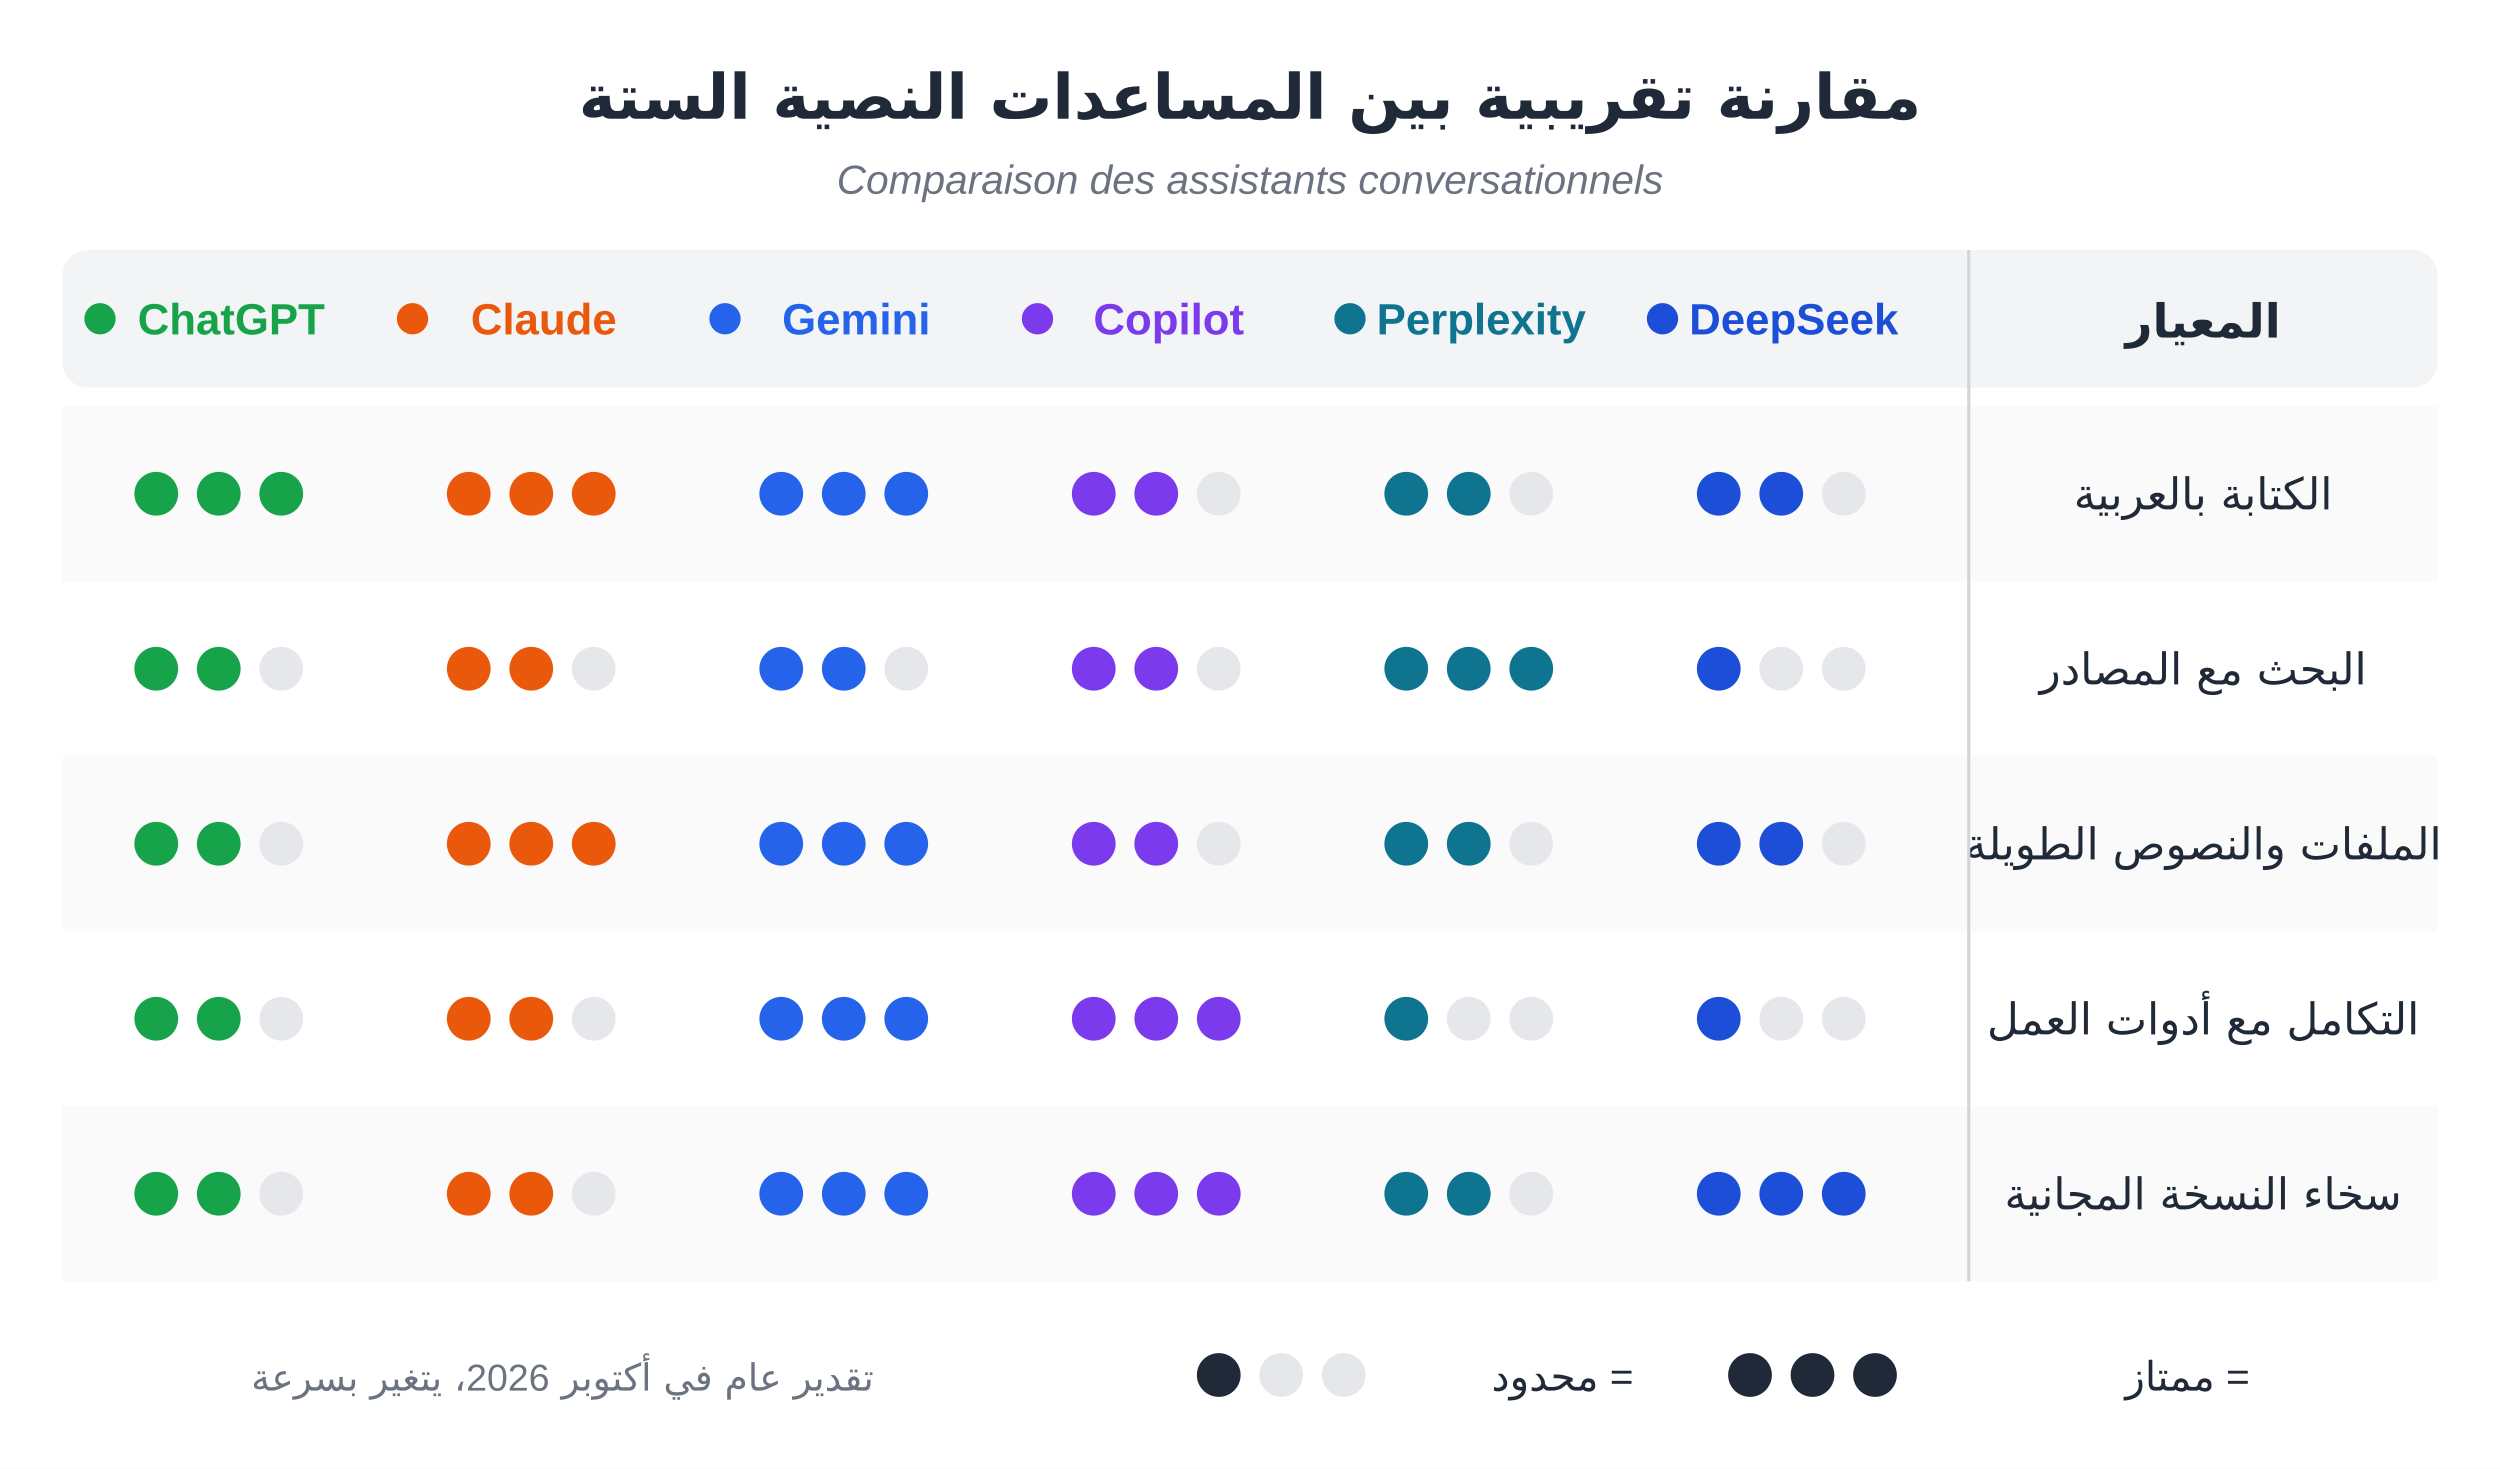
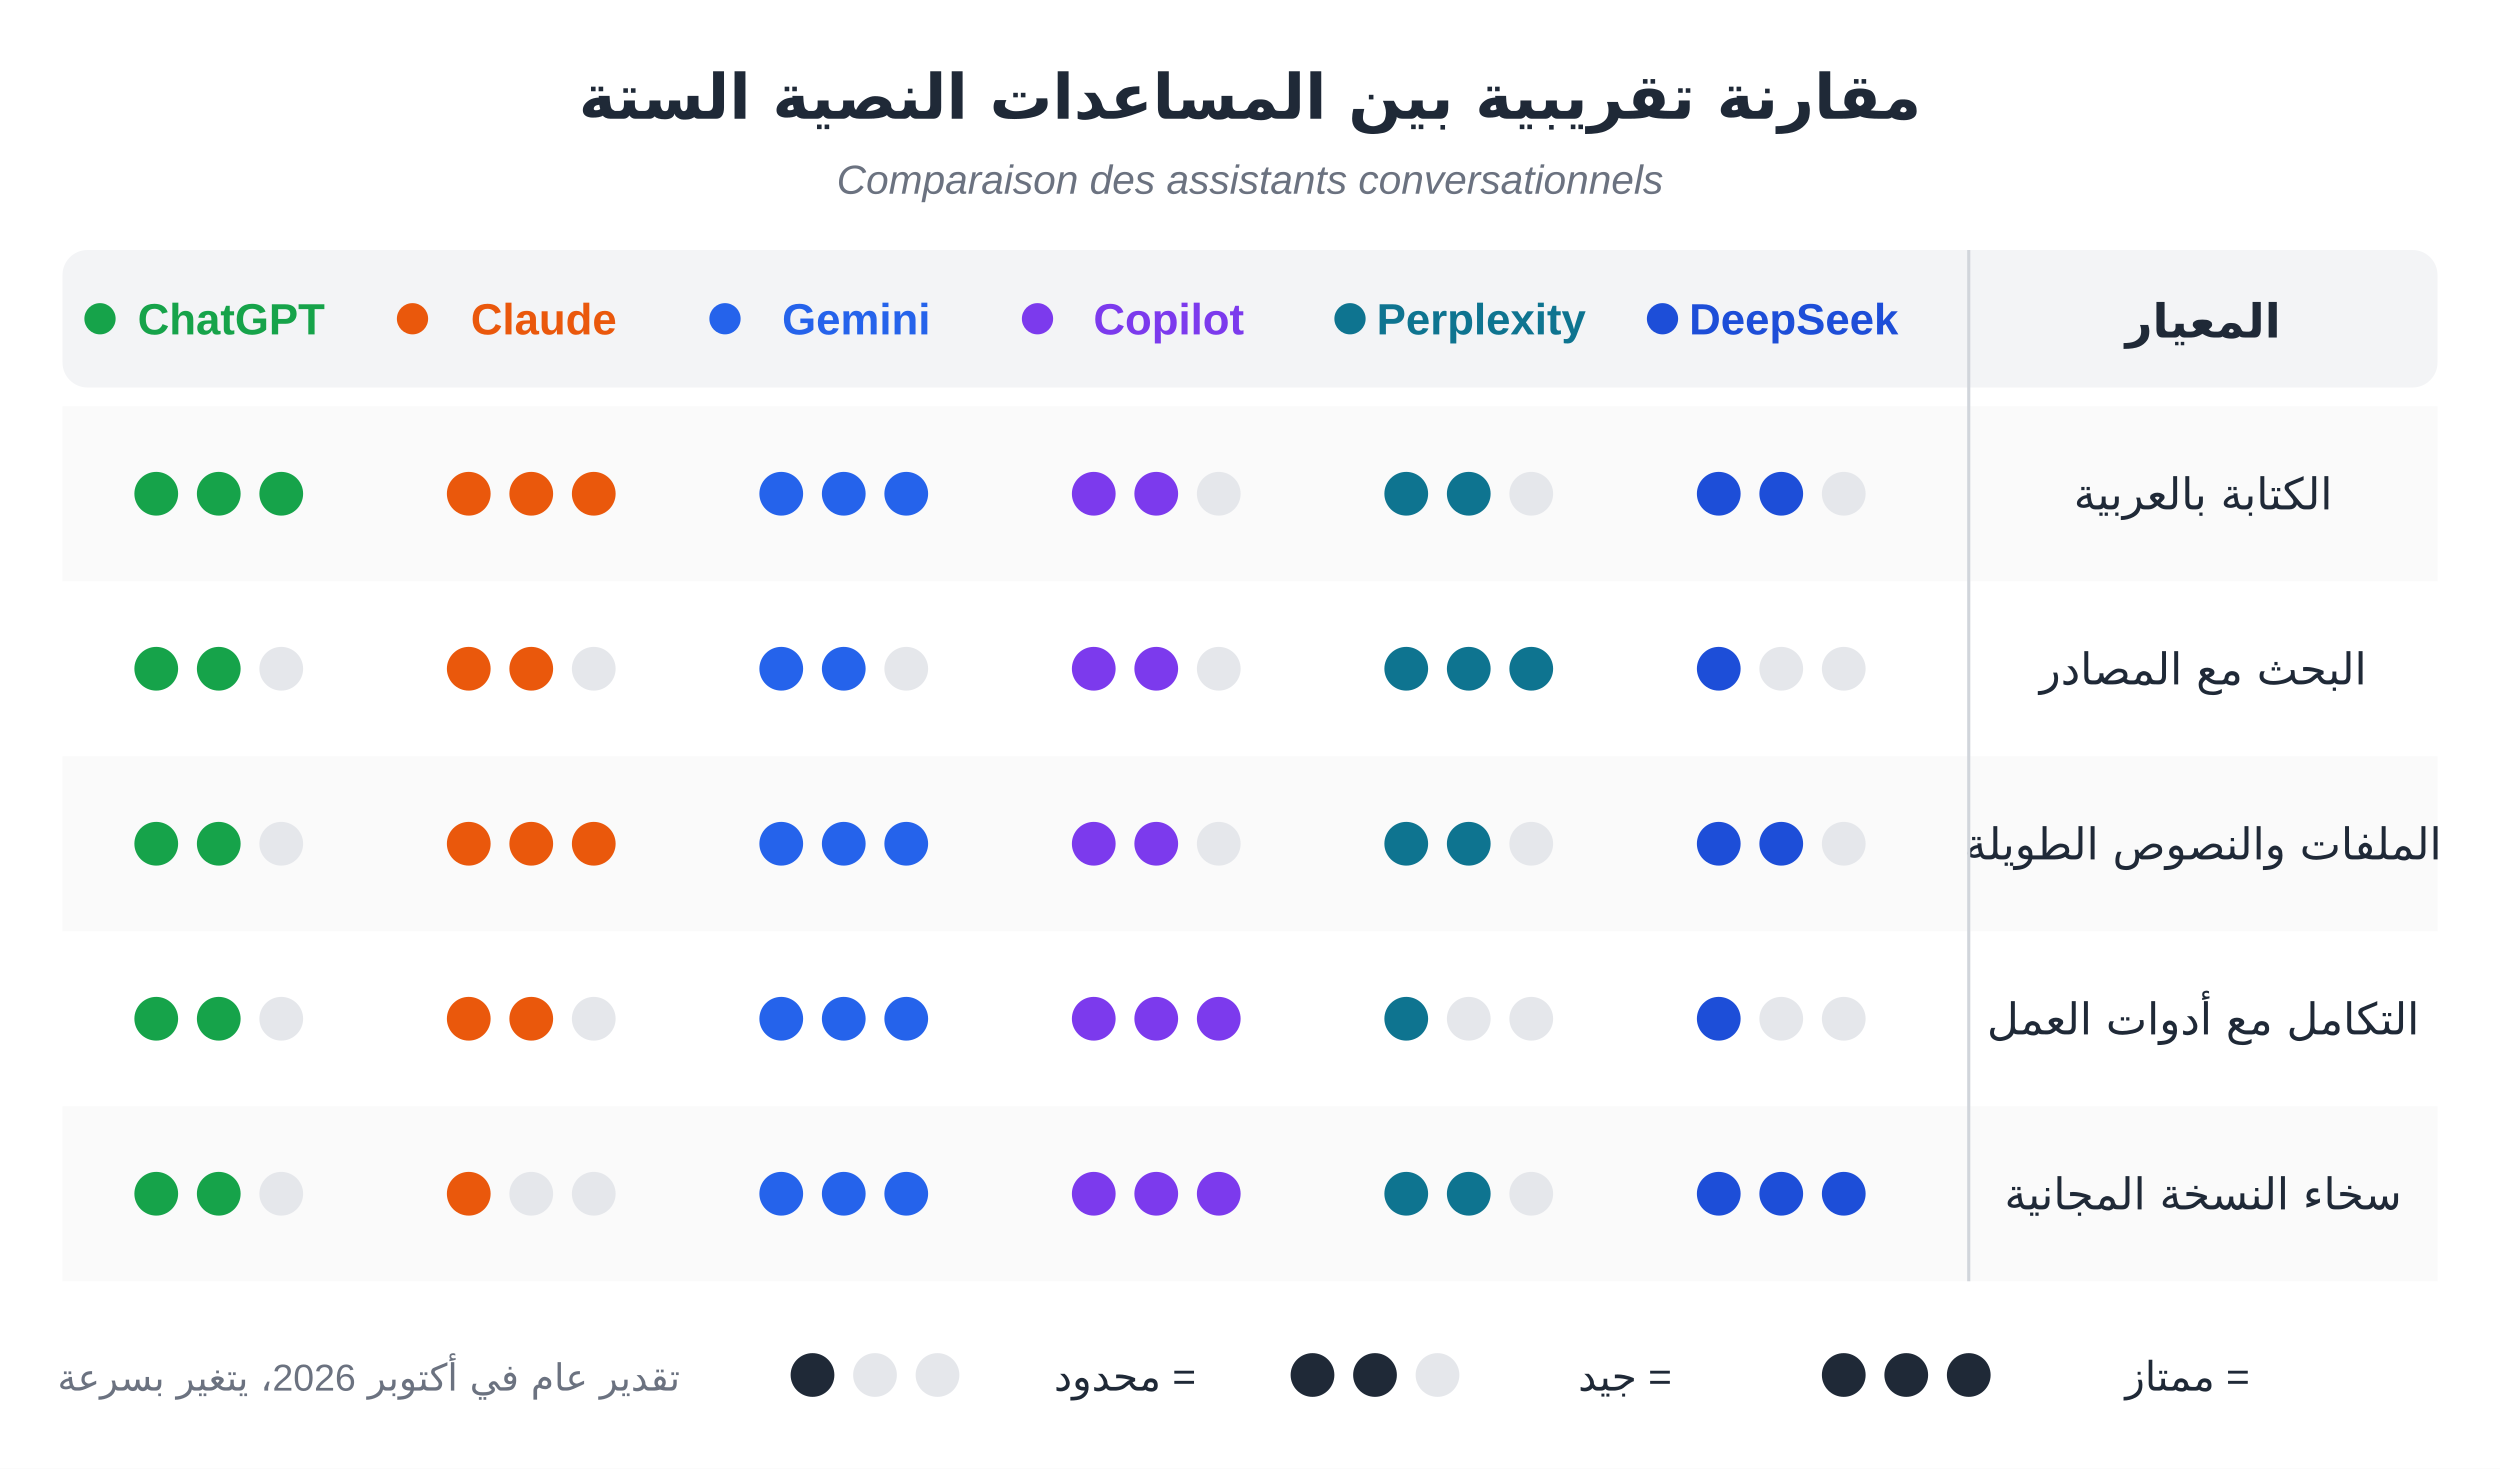
<svg xmlns="http://www.w3.org/2000/svg" viewBox="0 0 800 470" width="800" height="470" font-family="Tahoma, Arial, sans-serif">
  <rect width="100%" height="100%" fill="#ffffff" />
  <text x="400" y="38" font-size="20" fill="#1f2937" font-weight="bold" direction="rtl" text-anchor="middle">مقارنة تقريبية بين المساعدات النصية الستة</text>
  <text x="400" y="62" font-size="13" fill="#6b7280" font-weight="normal" text-anchor="middle" font-style="italic">Comparaison des assistants conversationnels</text>
  <rect x="20" y="80" width="760" height="44" rx="8" fill="#f3f4f6" />
  <text x="705" y="108" font-size="15" fill="#1f2937" font-weight="bold" direction="rtl" text-anchor="middle">المعيار</text>
  <circle cx="32" cy="102" r="5" fill="#16a34a" />
  <text x="74" y="107" font-size="14" fill="#16a34a" font-weight="bold" text-anchor="middle">ChatGPT</text>
  <circle cx="132" cy="102" r="5" fill="#ea580c" />
  <text x="174" y="107" font-size="14" fill="#ea580c" font-weight="bold" text-anchor="middle">Claude</text>
  <circle cx="232" cy="102" r="5" fill="#2563eb" />
  <text x="274" y="107" font-size="14" fill="#2563eb" font-weight="bold" text-anchor="middle">Gemini</text>
  <circle cx="332" cy="102" r="5" fill="#7c3aed" />
  <text x="374" y="107" font-size="14" fill="#7c3aed" font-weight="bold" text-anchor="middle">Copilot</text>
  <circle cx="432" cy="102" r="5" fill="#0e7490" />
  <text x="474" y="107" font-size="14" fill="#0e7490" font-weight="bold" text-anchor="middle">Perplexity</text>
  <circle cx="532" cy="102" r="5" fill="#1d4ed8" />
  <text x="574" y="107" font-size="14" fill="#1d4ed8" font-weight="bold" text-anchor="middle">DeepSeek</text>
  <rect x="20" y="130" width="760" height="56" fill="#fafafa" />
  <text x="705" y="163" font-size="14" fill="#1f2937" font-weight="normal" direction="rtl" text-anchor="middle">الكتابة بالعربية</text>
  <circle cx="50" cy="158" r="7" fill="#16a34a" />
  <circle cx="70" cy="158" r="7" fill="#16a34a" />
  <circle cx="90" cy="158" r="7" fill="#16a34a" />
  <circle cx="150" cy="158" r="7" fill="#ea580c" />
  <circle cx="170" cy="158" r="7" fill="#ea580c" />
  <circle cx="190" cy="158" r="7" fill="#ea580c" />
  <circle cx="250" cy="158" r="7" fill="#2563eb" />
  <circle cx="270" cy="158" r="7" fill="#2563eb" />
  <circle cx="290" cy="158" r="7" fill="#2563eb" />
  <circle cx="350" cy="158" r="7" fill="#7c3aed" />
  <circle cx="370" cy="158" r="7" fill="#7c3aed" />
  <circle cx="390" cy="158" r="7" fill="#e5e7eb" />
  <circle cx="450" cy="158" r="7" fill="#0e7490" />
  <circle cx="470" cy="158" r="7" fill="#0e7490" />
  <circle cx="490" cy="158" r="7" fill="#e5e7eb" />
  <circle cx="550" cy="158" r="7" fill="#1d4ed8" />
  <circle cx="570" cy="158" r="7" fill="#1d4ed8" />
  <circle cx="590" cy="158" r="7" fill="#e5e7eb" />
  <text x="705" y="219" font-size="14" fill="#1f2937" font-weight="normal" direction="rtl" text-anchor="middle">البحث مع المصادر</text>
  <circle cx="50" cy="214" r="7" fill="#16a34a" />
  <circle cx="70" cy="214" r="7" fill="#16a34a" />
  <circle cx="90" cy="214" r="7" fill="#e5e7eb" />
  <circle cx="150" cy="214" r="7" fill="#ea580c" />
  <circle cx="170" cy="214" r="7" fill="#ea580c" />
  <circle cx="190" cy="214" r="7" fill="#e5e7eb" />
  <circle cx="250" cy="214" r="7" fill="#2563eb" />
  <circle cx="270" cy="214" r="7" fill="#2563eb" />
  <circle cx="290" cy="214" r="7" fill="#e5e7eb" />
  <circle cx="350" cy="214" r="7" fill="#7c3aed" />
  <circle cx="370" cy="214" r="7" fill="#7c3aed" />
  <circle cx="390" cy="214" r="7" fill="#e5e7eb" />
  <circle cx="450" cy="214" r="7" fill="#0e7490" />
  <circle cx="470" cy="214" r="7" fill="#0e7490" />
  <circle cx="490" cy="214" r="7" fill="#0e7490" />
  <circle cx="550" cy="214" r="7" fill="#1d4ed8" />
  <circle cx="570" cy="214" r="7" fill="#e5e7eb" />
  <circle cx="590" cy="214" r="7" fill="#e5e7eb" />
  <rect x="20" y="242" width="760" height="56" fill="#fafafa" />
  <text x="705" y="275" font-size="14" fill="#1f2937" font-weight="normal" direction="rtl" text-anchor="middle">الملفات والنصوص الطويلة</text>
  <circle cx="50" cy="270" r="7" fill="#16a34a" />
  <circle cx="70" cy="270" r="7" fill="#16a34a" />
  <circle cx="90" cy="270" r="7" fill="#e5e7eb" />
  <circle cx="150" cy="270" r="7" fill="#ea580c" />
  <circle cx="170" cy="270" r="7" fill="#ea580c" />
  <circle cx="190" cy="270" r="7" fill="#ea580c" />
  <circle cx="250" cy="270" r="7" fill="#2563eb" />
  <circle cx="270" cy="270" r="7" fill="#2563eb" />
  <circle cx="290" cy="270" r="7" fill="#2563eb" />
  <circle cx="350" cy="270" r="7" fill="#7c3aed" />
  <circle cx="370" cy="270" r="7" fill="#7c3aed" />
  <circle cx="390" cy="270" r="7" fill="#e5e7eb" />
  <circle cx="450" cy="270" r="7" fill="#0e7490" />
  <circle cx="470" cy="270" r="7" fill="#0e7490" />
  <circle cx="490" cy="270" r="7" fill="#e5e7eb" />
  <circle cx="550" cy="270" r="7" fill="#1d4ed8" />
  <circle cx="570" cy="270" r="7" fill="#1d4ed8" />
  <circle cx="590" cy="270" r="7" fill="#e5e7eb" />
  <text x="705" y="331" font-size="14" fill="#1f2937" font-weight="normal" direction="rtl" text-anchor="middle">التكامل مع أدوات العمل</text>
  <circle cx="50" cy="326" r="7" fill="#16a34a" />
  <circle cx="70" cy="326" r="7" fill="#16a34a" />
  <circle cx="90" cy="326" r="7" fill="#e5e7eb" />
  <circle cx="150" cy="326" r="7" fill="#ea580c" />
  <circle cx="170" cy="326" r="7" fill="#ea580c" />
  <circle cx="190" cy="326" r="7" fill="#e5e7eb" />
  <circle cx="250" cy="326" r="7" fill="#2563eb" />
  <circle cx="270" cy="326" r="7" fill="#2563eb" />
  <circle cx="290" cy="326" r="7" fill="#2563eb" />
  <circle cx="350" cy="326" r="7" fill="#7c3aed" />
  <circle cx="370" cy="326" r="7" fill="#7c3aed" />
  <circle cx="390" cy="326" r="7" fill="#7c3aed" />
  <circle cx="450" cy="326" r="7" fill="#0e7490" />
  <circle cx="470" cy="326" r="7" fill="#e5e7eb" />
  <circle cx="490" cy="326" r="7" fill="#e5e7eb" />
  <circle cx="550" cy="326" r="7" fill="#1d4ed8" />
  <circle cx="570" cy="326" r="7" fill="#e5e7eb" />
  <circle cx="590" cy="326" r="7" fill="#e5e7eb" />
  <rect x="20" y="354" width="760" height="56" fill="#fafafa" />
  <text x="705" y="387" font-size="14" fill="#1f2937" font-weight="normal" direction="rtl" text-anchor="middle">سخاء النسخة المجانية</text>
  <circle cx="50" cy="382" r="7" fill="#16a34a" />
  <circle cx="70" cy="382" r="7" fill="#16a34a" />
  <circle cx="90" cy="382" r="7" fill="#e5e7eb" />
  <circle cx="150" cy="382" r="7" fill="#ea580c" />
-   <circle cx="170" cy="382" r="7" fill="#ea580c" />
+   <circle cx="170" cy="382" r="7" fill="#e5e7eb" />
  <circle cx="190" cy="382" r="7" fill="#e5e7eb" />
  <circle cx="250" cy="382" r="7" fill="#2563eb" />
  <circle cx="270" cy="382" r="7" fill="#2563eb" />
  <circle cx="290" cy="382" r="7" fill="#2563eb" />
  <circle cx="350" cy="382" r="7" fill="#7c3aed" />
  <circle cx="370" cy="382" r="7" fill="#7c3aed" />
  <circle cx="390" cy="382" r="7" fill="#7c3aed" />
  <circle cx="450" cy="382" r="7" fill="#0e7490" />
  <circle cx="470" cy="382" r="7" fill="#0e7490" />
  <circle cx="490" cy="382" r="7" fill="#e5e7eb" />
  <circle cx="550" cy="382" r="7" fill="#1d4ed8" />
  <circle cx="570" cy="382" r="7" fill="#1d4ed8" />
  <circle cx="590" cy="382" r="7" fill="#1d4ed8" />
  <line x1="630" y1="80" x2="630" y2="410" stroke="#d1d5db" stroke-width="1" />
-   <circle cx="560" cy="440" r="7" fill="#1f2937" />
-   <circle cx="580" cy="440" r="7" fill="#1f2937" />
-   <circle cx="600" cy="440" r="7" fill="#1f2937" />
+   <circle cx="590" cy="440" r="7" fill="#1f2937" />
+   <circle cx="610" cy="440" r="7" fill="#1f2937" />
+   <circle cx="630" cy="440" r="7" fill="#1f2937" />
  <text x="700" y="445" font-size="13" fill="#1f2937" font-weight="normal" direction="rtl" text-anchor="middle">= ممتاز</text>
-   <circle cx="390" cy="440" r="7" fill="#1f2937" />
-   <circle cx="410" cy="440" r="7" fill="#e5e7eb" />
-   <circle cx="430" cy="440" r="7" fill="#e5e7eb" />
-   <text x="500" y="445" font-size="13" fill="#1f2937" font-weight="normal" direction="rtl" text-anchor="middle">= محدود</text>
-   <text x="180" y="445" font-size="12" fill="#6b7280" font-weight="normal" direction="rtl" text-anchor="middle">تقدير عام في أكتوبر 2026، يتغير بسرعة</text>
+   <circle cx="420" cy="440" r="7" fill="#1f2937" />
+   <circle cx="440" cy="440" r="7" fill="#1f2937" />
+   <circle cx="460" cy="440" r="7" fill="#e5e7eb" />
+   <text x="520" y="445" font-size="13" fill="#1f2937" font-weight="normal" direction="rtl" text-anchor="middle">= جيد</text>
+   <circle cx="260" cy="440" r="7" fill="#1f2937" />
+   <circle cx="280" cy="440" r="7" fill="#e5e7eb" />
+   <circle cx="300" cy="440" r="7" fill="#e5e7eb" />
+   <text x="360" y="445" font-size="13" fill="#1f2937" font-weight="normal" direction="rtl" text-anchor="middle">= محدود</text>
+   <text x="118" y="445" font-size="12" fill="#6b7280" font-weight="normal" direction="rtl" text-anchor="middle">تقدير عام في أكتوبر 2026، يتغير بسرعة</text>
</svg>
